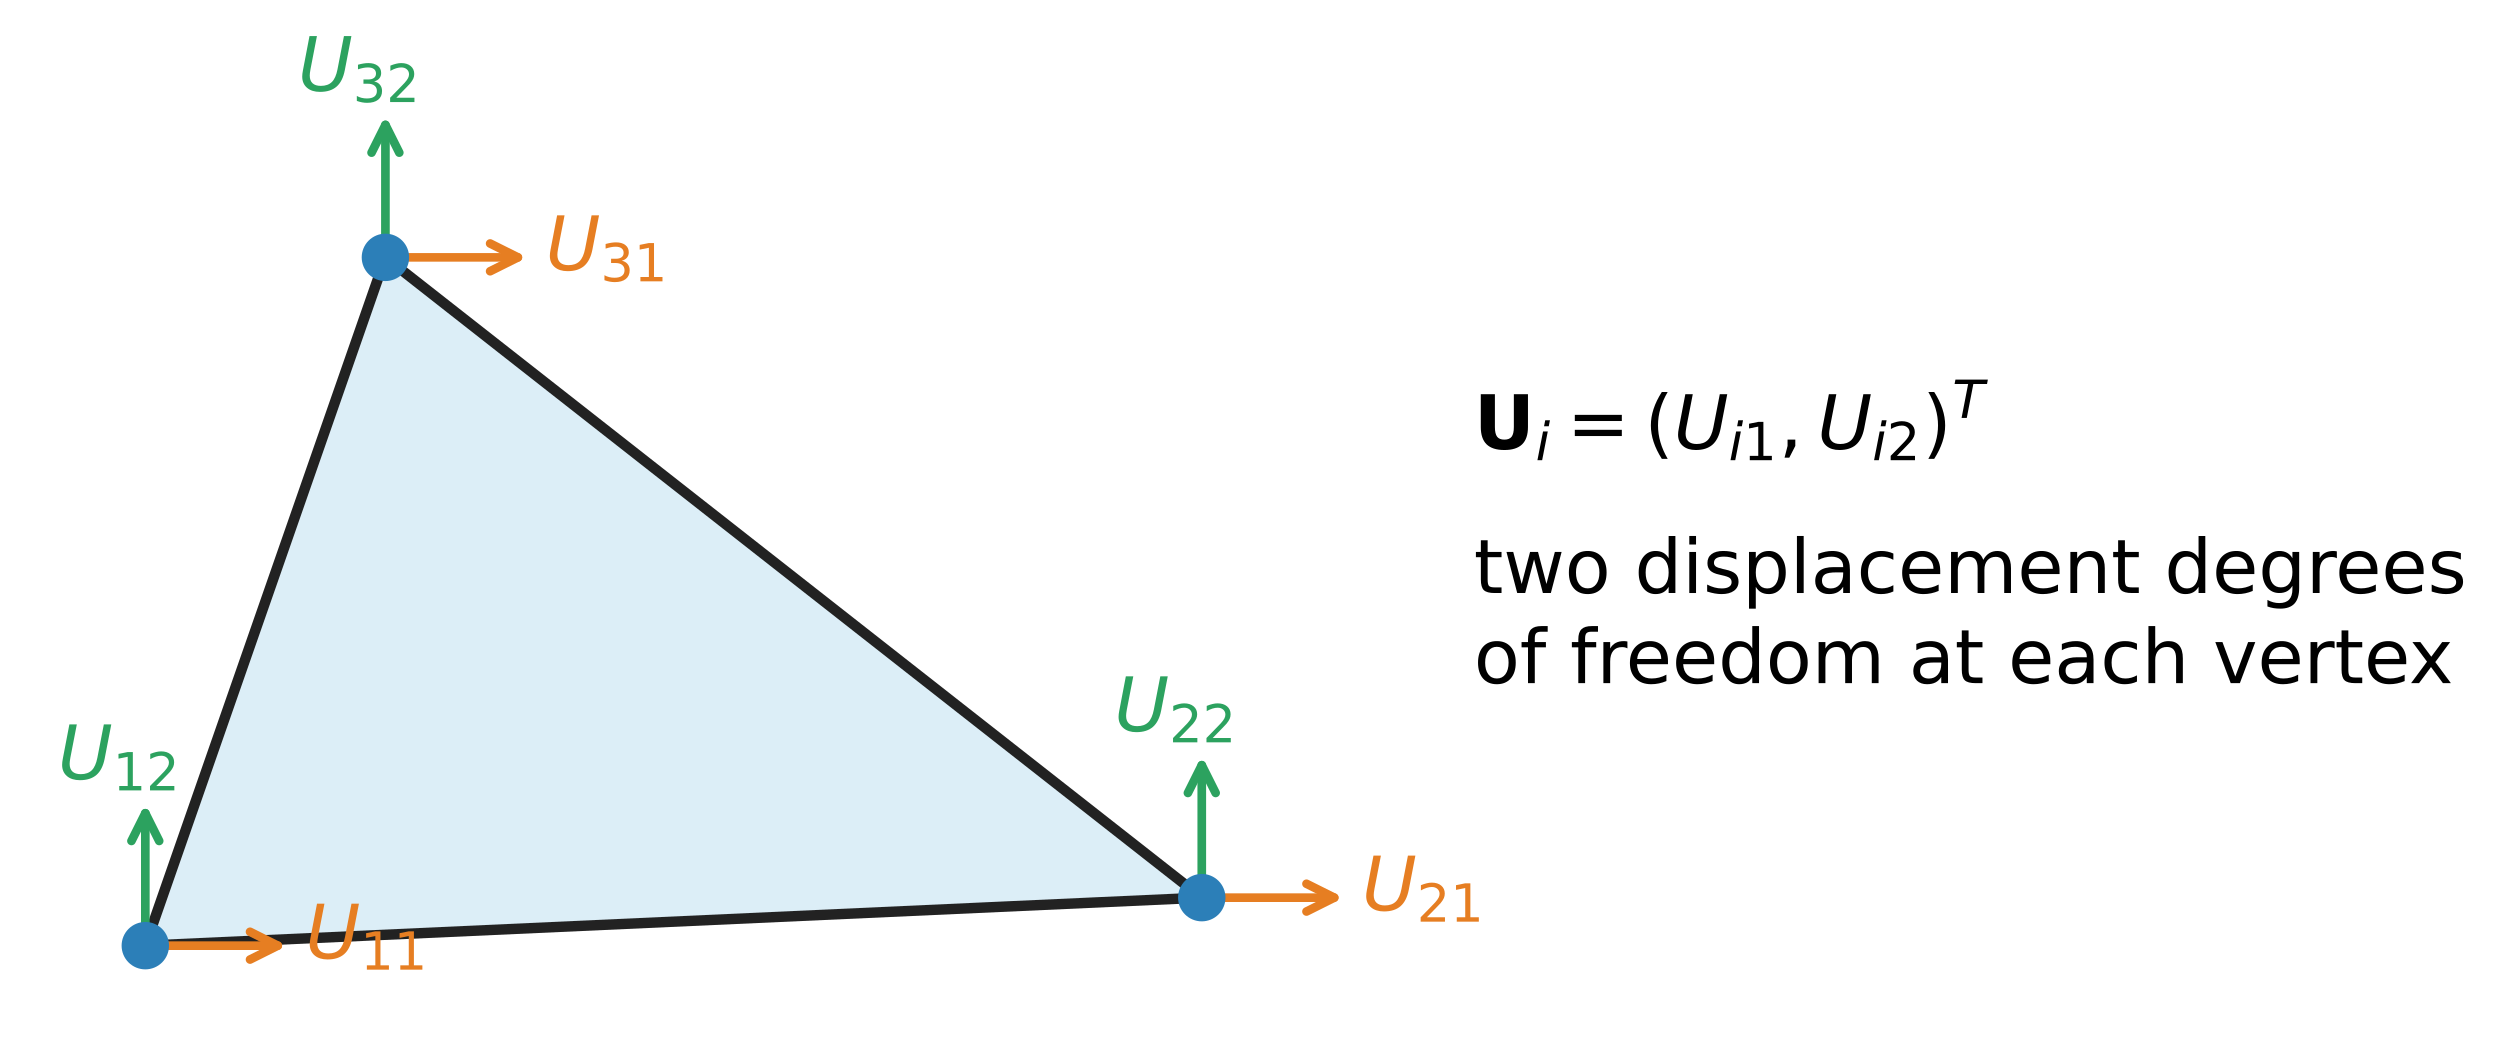
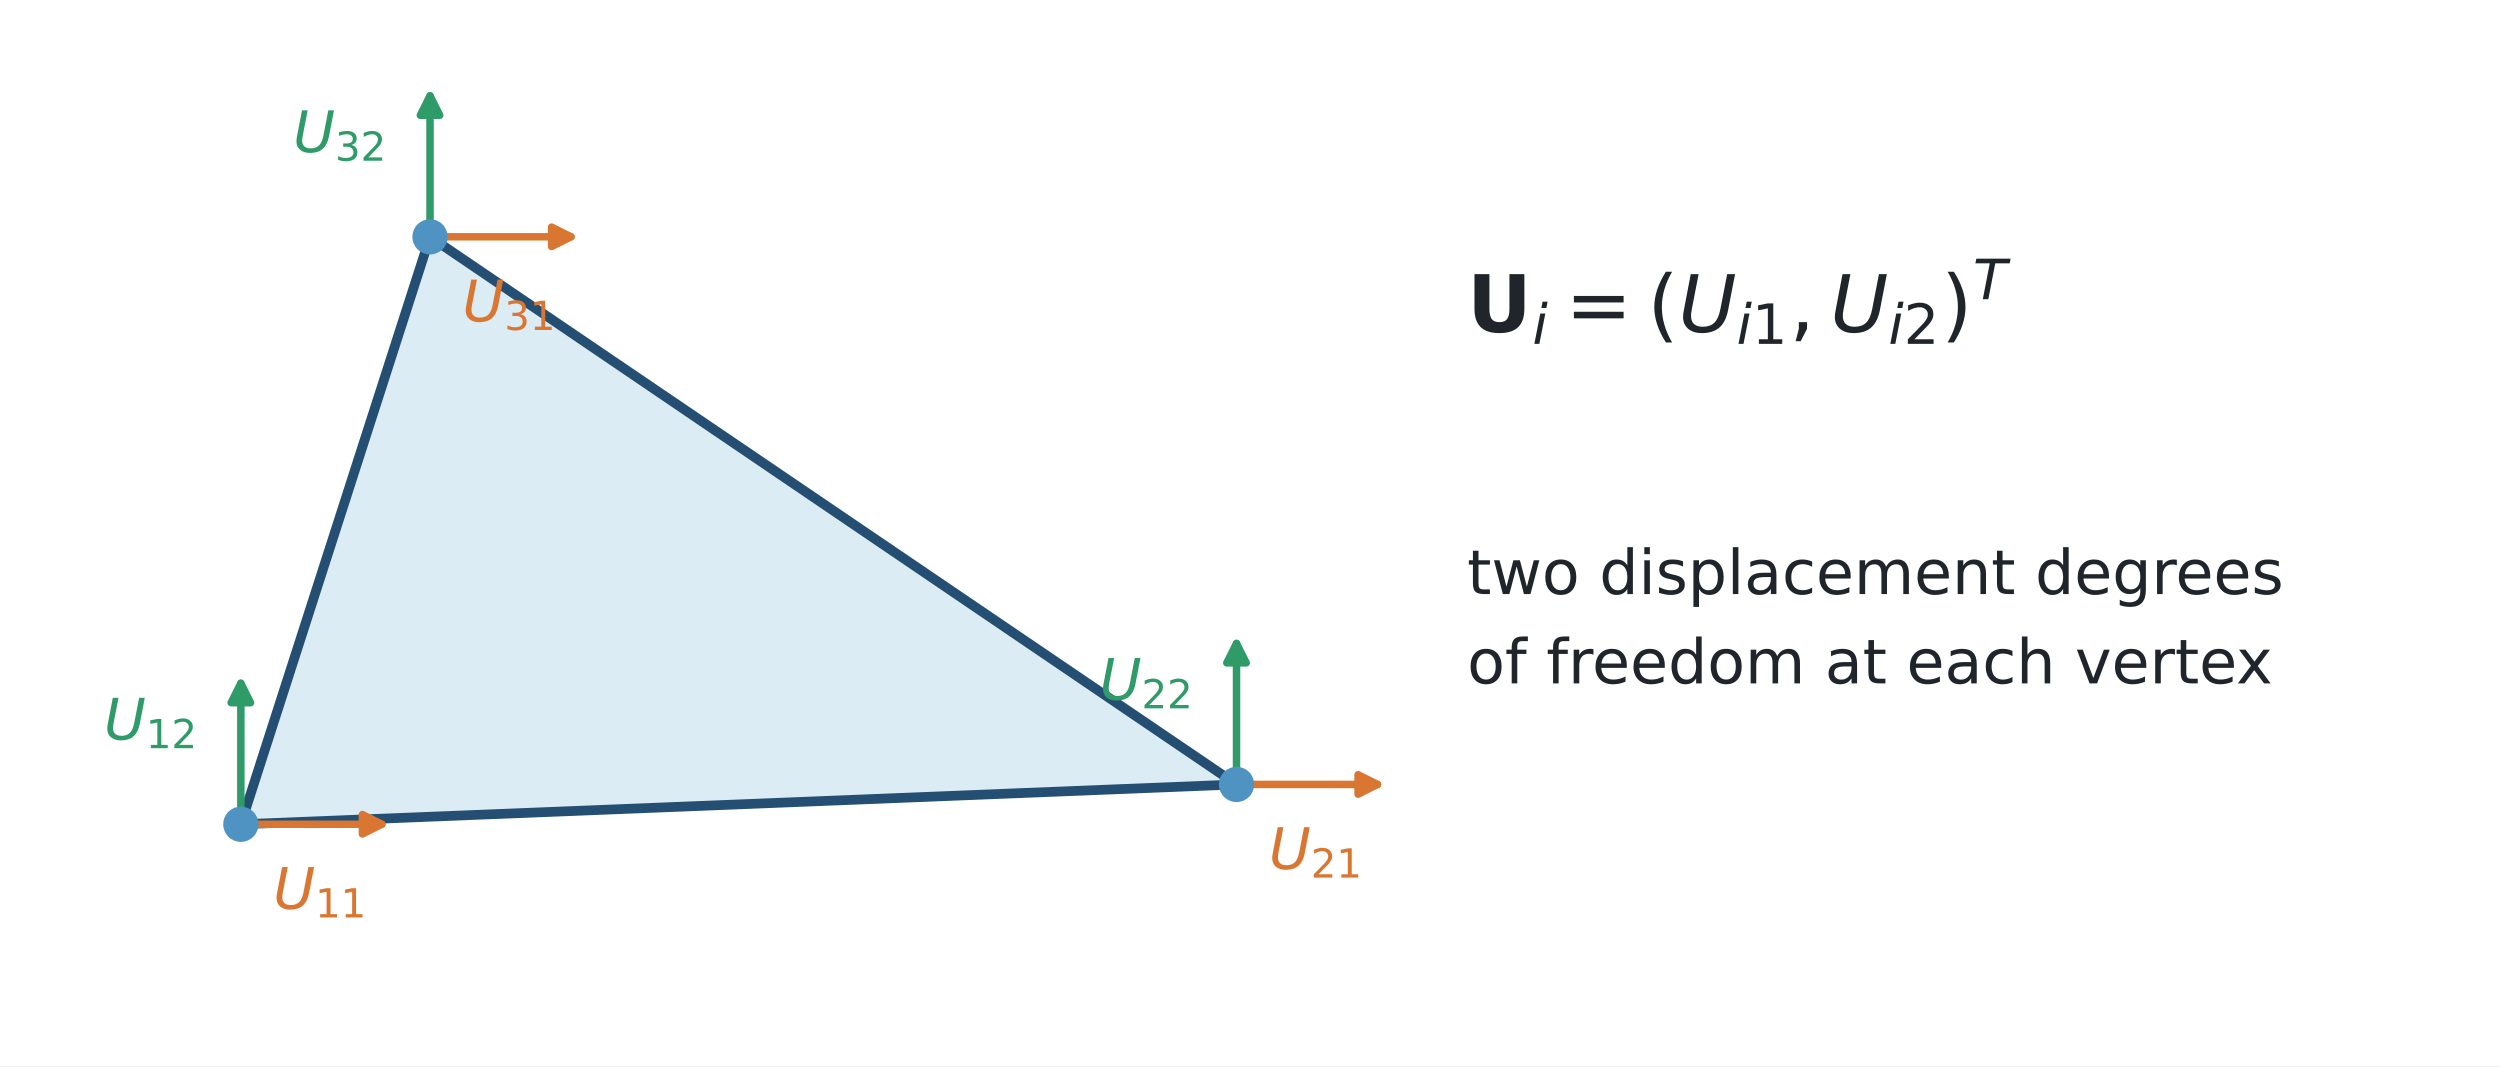
- <svg xmlns="http://www.w3.org/2000/svg" xmlns:xlink="http://www.w3.org/1999/xlink" width="432.825pt" height="183.339pt" viewBox="0 0 432.825 183.339" version="1.1">
+ <svg xmlns="http://www.w3.org/2000/svg" xmlns:xlink="http://www.w3.org/1999/xlink" width="566.82pt" height="241.704pt" viewBox="0 0 566.82 241.704" version="1.1">
  <defs>
    <style type="text/css">*{stroke-linejoin: round; stroke-linecap: butt}</style>
  </defs>
  <g id="figure_1">
    <g id="patch_1">
-       <path d="M 0 183.339  L 432.825 183.339  L 432.825 0  L 0 0  z " style="fill: #ffffff" />
+       <path d="M 0 241.704 L 566.82 241.704 L 566.82 0 L 0 0 z " style="fill: #ffffff" />
    </g>
    <g id="axes_1">
      <g id="patch_2">
-         <path d="M 25.159 163.723  L 208.063 155.409  L 66.728 44.558  z " clip-path="url(#p49524df797)" style="fill: #dceef7; stroke: #222222; stroke-width: 1.8; stroke-linejoin: miter" />
+         <path d="M 54.607 186.883 L 280.352 177.853 L 97.498 53.693 z " clip-path="url(#p9ae7927d72)" style="fill: #dcecf5; stroke: #244f73; stroke-width: 2.2; stroke-linejoin: miter" />
      </g>
      <g id="patch_3">
-         <path d="M 27.156 163.723  Q 38.461 163.723 48.089 163.723  " clip-path="url(#p49524df797)" style="fill: none; stroke: #e67e22; stroke-width: 1.5; stroke-linecap: round" />
-         <path d="M 43.289 161.323  L 48.089 163.723  L 43.289 166.123  " clip-path="url(#p49524df797)" style="fill: none; stroke: #e67e22; stroke-width: 1.5; stroke-linecap: round" />
+         <path d="M 54.607 186.883 Q 71.538 186.883 86.568 186.883 " clip-path="url(#p9ae7927d72)" style="fill: none; stroke: #d97732; stroke-width: 1.7; stroke-linecap: round" />
+         <path d="M 82.168 184.683 L 86.568 186.883 L 82.168 189.083 z " clip-path="url(#p9ae7927d72)" style="fill: #d97732; stroke: #d97732; stroke-width: 1.7; stroke-linecap: round" />
      </g>
      <g id="patch_4">
-         <path d="M 25.159 161.725  Q 25.159 150.421 25.159 140.793  " clip-path="url(#p49524df797)" style="fill: none; stroke: #2ca25f; stroke-width: 1.5; stroke-linecap: round" />
-         <path d="M 22.759 145.593  L 25.159 140.793  L 27.559 145.593  " clip-path="url(#p49524df797)" style="fill: none; stroke: #2ca25f; stroke-width: 1.5; stroke-linecap: round" />
+         <path d="M 54.607 186.883 Q 54.607 169.952 54.607 154.921 " clip-path="url(#p9ae7927d72)" style="fill: none; stroke: #2f9b68; stroke-width: 1.7; stroke-linecap: round" />
+         <path d="M 52.407 159.321 L 54.607 154.921 L 56.807 159.321 z " clip-path="url(#p9ae7927d72)" style="fill: #2f9b68; stroke: #2f9b68; stroke-width: 1.7; stroke-linecap: round" />
      </g>
      <g id="patch_5">
-         <path d="M 210.06 155.409  Q 221.365 155.409 230.993 155.409  " clip-path="url(#p49524df797)" style="fill: none; stroke: #e67e22; stroke-width: 1.5; stroke-linecap: round" />
-         <path d="M 226.193 153.009  L 230.993 155.409  L 226.193 157.809  " clip-path="url(#p49524df797)" style="fill: none; stroke: #e67e22; stroke-width: 1.5; stroke-linecap: round" />
+         <path d="M 280.352 177.853 Q 297.283 177.853 312.313 177.853 " clip-path="url(#p9ae7927d72)" style="fill: none; stroke: #d97732; stroke-width: 1.7; stroke-linecap: round" />
+         <path d="M 307.913 175.653 L 312.313 177.853 L 307.913 180.053 z " clip-path="url(#p9ae7927d72)" style="fill: #d97732; stroke: #d97732; stroke-width: 1.7; stroke-linecap: round" />
      </g>
      <g id="patch_6">
-         <path d="M 208.063 153.412  Q 208.063 142.107 208.063 132.479  " clip-path="url(#p49524df797)" style="fill: none; stroke: #2ca25f; stroke-width: 1.5; stroke-linecap: round" />
-         <path d="M 205.663 137.279  L 208.063 132.479  L 210.463 137.279  " clip-path="url(#p49524df797)" style="fill: none; stroke: #2ca25f; stroke-width: 1.5; stroke-linecap: round" />
+         <path d="M 280.352 177.853 Q 280.352 160.922 280.352 145.892 " clip-path="url(#p9ae7927d72)" style="fill: none; stroke: #2f9b68; stroke-width: 1.7; stroke-linecap: round" />
+         <path d="M 278.152 150.292 L 280.352 145.892 L 282.552 150.292 z " clip-path="url(#p9ae7927d72)" style="fill: #2f9b68; stroke: #2f9b68; stroke-width: 1.7; stroke-linecap: round" />
      </g>
      <g id="patch_7">
-         <path d="M 68.725 44.558  Q 80.03 44.558 89.658 44.558  " clip-path="url(#p49524df797)" style="fill: none; stroke: #e67e22; stroke-width: 1.5; stroke-linecap: round" />
-         <path d="M 84.858 42.158  L 89.658 44.558  L 84.858 46.958  " clip-path="url(#p49524df797)" style="fill: none; stroke: #e67e22; stroke-width: 1.5; stroke-linecap: round" />
+         <path d="M 97.498 53.693 Q 114.429 53.693 129.459 53.693 " clip-path="url(#p9ae7927d72)" style="fill: none; stroke: #d97732; stroke-width: 1.7; stroke-linecap: round" />
+         <path d="M 125.059 51.493 L 129.459 53.693 L 125.059 55.893 z " clip-path="url(#p9ae7927d72)" style="fill: #d97732; stroke: #d97732; stroke-width: 1.7; stroke-linecap: round" />
      </g>
      <g id="patch_8">
-         <path d="M 66.728 42.561  Q 66.728 31.256 66.728 21.628  " clip-path="url(#p49524df797)" style="fill: none; stroke: #2ca25f; stroke-width: 1.5; stroke-linecap: round" />
-         <path d="M 64.328 26.428  L 66.728 21.628  L 69.128 26.428  " clip-path="url(#p49524df797)" style="fill: none; stroke: #2ca25f; stroke-width: 1.5; stroke-linecap: round" />
+         <path d="M 97.498 53.693 Q 97.498 36.762 97.498 21.731 " clip-path="url(#p9ae7927d72)" style="fill: none; stroke: #2f9b68; stroke-width: 1.7; stroke-linecap: round" />
+         <path d="M 95.298 26.131 L 97.498 21.731 L 99.698 26.131 z " clip-path="url(#p9ae7927d72)" style="fill: #2f9b68; stroke: #2f9b68; stroke-width: 1.7; stroke-linecap: round" />
      </g>
      <g id="text_1">
-         <g style="fill: #e67e22" transform="translate(52.87168 165.9397) scale(0.13 -0.13)">
-           <defs>
-             <path id="DejaVuSans-Oblique-38" d="M 991 4666  L 1625 4666  L 1075 1831  Q 1041 1641 1027 1517  Q 1013 1394 1013 1300  Q 1013 869 1253 645  Q 1494 422 1959 422  Q 2563 422 2898 753  Q 3234 1084 3378 1831  L 3928 4666  L 4563 4666  L 4000 1753  Q 3816 809 3300 359  Q 2784 -91 1888 -91  Q 1188 -91 780 261  Q 372 613 372 1216  Q 372 1325 387 1461  Q 403 1597 434 1753  L 991 4666  z " transform="scale(0.015625)" />
-             <path id="DejaVuSans-14" d="M 794 531  L 1825 531  L 1825 4091  L 703 3866  L 703 4441  L 1819 4666  L 2450 4666  L 2450 531  L 3481 531  L 3481 0  L 794 0  L 794 531  z " transform="scale(0.015625)" />
+         <g style="fill: #d97732" transform="translate(61.94125 206.071) scale(0.13 -0.13)">
+           <defs>
+             <path id="DejaVuSans-Oblique-38" d="M 991 4666 L 1625 4666 L 1075 1831 Q 1041 1641 1027 1517 Q 1013 1394 1013 1300 Q 1013 869 1253 645 Q 1494 422 1959 422 Q 2563 422 2898 753 Q 3234 1084 3378 1831 L 3928 4666 L 4563 4666 L 4000 1753 Q 3816 809 3300 359 Q 2784 -91 1888 -91 Q 1188 -91 780 261 Q 372 613 372 1216 Q 372 1325 387 1461 Q 403 1597 434 1753 L 991 4666 z " transform="scale(0.015625)" />
+             <path id="DejaVuSans-14" d="M 794 531 L 1825 531 L 1825 4091 L 703 3866 L 703 4441 L 1819 4666 L 2450 4666 L 2450 531 L 3481 531 L 3481 0 L 794 0 L 794 531 z " transform="scale(0.015625)" />
          </defs>
          <use xlink:href="#DejaVuSans-Oblique-38" transform="translate(0 0.09375)" />
          <use xlink:href="#DejaVuSans-14" transform="translate(73.19336 -14.9062) scale(0.7)" />
          <use xlink:href="#DejaVuSans-14" transform="translate(117.7295 -14.9062) scale(0.7)" />
        </g>
      </g>
      <g id="text_2">
-         <g style="fill: #2ca25f" transform="translate(9.999886 134.9014) scale(0.13 -0.13)">
-           <defs>
-             <path id="DejaVuSans-15" d="M 1228 531  L 3431 531  L 3431 0  L 469 0  L 469 531  Q 828 903 1448 1529  Q 2069 2156 2228 2338  Q 2531 2678 2651 2914  Q 2772 3150 2772 3378  Q 2772 3750 2511 3984  Q 2250 4219 1831 4219  Q 1534 4219 1204 4116  Q 875 4013 500 3803  L 500 4441  Q 881 4594 1212 4672  Q 1544 4750 1819 4750  Q 2544 4750 2975 4387  Q 3406 4025 3406 3419  Q 3406 3131 3298 2873  Q 3191 2616 2906 2266  Q 2828 2175 2409 1742  Q 1991 1309 1228 531  z " transform="scale(0.015625)" />
+         <g style="fill: #2f9b68" transform="translate(23.56448 167.6942) scale(0.13 -0.13)">
+           <defs>
+             <path id="DejaVuSans-15" d="M 1228 531 L 3431 531 L 3431 0 L 469 0 L 469 531 Q 828 903 1448 1529 Q 2069 2156 2228 2338 Q 2531 2678 2651 2914 Q 2772 3150 2772 3378 Q 2772 3750 2511 3984 Q 2250 4219 1831 4219 Q 1534 4219 1204 4116 Q 875 4013 500 3803 L 500 4441 Q 881 4594 1212 4672 Q 1544 4750 1819 4750 Q 2544 4750 2975 4387 Q 3406 4025 3406 3419 Q 3406 3131 3298 2873 Q 3191 2616 2906 2266 Q 2828 2175 2409 1742 Q 1991 1309 1228 531 z " transform="scale(0.015625)" />
          </defs>
          <use xlink:href="#DejaVuSans-Oblique-38" transform="translate(0 0.09375)" />
          <use xlink:href="#DejaVuSans-14" transform="translate(73.19336 -14.9062) scale(0.7)" />
          <use xlink:href="#DejaVuSans-15" transform="translate(117.7295 -14.9062) scale(0.7)" />
        </g>
      </g>
      <g id="text_3">
-         <g style="fill: #e67e22" transform="translate(235.7758 157.6259) scale(0.13 -0.13)">
+         <g style="fill: #d97732" transform="translate(287.687 197.0412) scale(0.13 -0.13)">
          <use xlink:href="#DejaVuSans-Oblique-38" transform="translate(0 0.09375)" />
          <use xlink:href="#DejaVuSans-15" transform="translate(73.19336 -14.9062) scale(0.7)" />
          <use xlink:href="#DejaVuSans-14" transform="translate(117.7295 -14.9062) scale(0.7)" />
        </g>
      </g>
      <g id="text_4">
-         <g style="fill: #2ca25f" transform="translate(192.904 126.5876) scale(0.13 -0.13)">
+         <g style="fill: #2f9b68" transform="translate(249.3102 158.6644) scale(0.13 -0.13)">
          <use xlink:href="#DejaVuSans-Oblique-38" transform="translate(0 0.09375)" />
          <use xlink:href="#DejaVuSans-15" transform="translate(73.19336 -14.9062) scale(0.7)" />
          <use xlink:href="#DejaVuSans-15" transform="translate(117.7295 -14.9062) scale(0.7)" />
        </g>
      </g>
      <g id="text_5">
-         <g style="fill: #e67e22" transform="translate(94.4408 46.77487) scale(0.13 -0.13)">
-           <defs>
-             <path id="DejaVuSans-16" d="M 2597 2516  Q 3050 2419 3304 2112  Q 3559 1806 3559 1356  Q 3559 666 3084 287  Q 2609 -91 1734 -91  Q 1441 -91 1130 -33  Q 819 25 488 141  L 488 750  Q 750 597 1062 519  Q 1375 441 1716 441  Q 2309 441 2620 675  Q 2931 909 2931 1356  Q 2931 1769 2642 2001  Q 2353 2234 1838 2234  L 1294 2234  L 1294 2753  L 1863 2753  Q 2328 2753 2575 2939  Q 2822 3125 2822 3475  Q 2822 3834 2567 4026  Q 2313 4219 1838 4219  Q 1578 4219 1281 4162  Q 984 4106 628 3988  L 628 4550  Q 988 4650 1302 4700  Q 1616 4750 1894 4750  Q 2613 4750 3031 4423  Q 3450 4097 3450 3541  Q 3450 3153 3228 2886  Q 3006 2619 2597 2516  z " transform="scale(0.015625)" />
+         <g style="fill: #d97732" transform="translate(104.8329 72.88104) scale(0.13 -0.13)">
+           <defs>
+             <path id="DejaVuSans-16" d="M 2597 2516 Q 3050 2419 3304 2112 Q 3559 1806 3559 1356 Q 3559 666 3084 287 Q 2609 -91 1734 -91 Q 1441 -91 1130 -33 Q 819 25 488 141 L 488 750 Q 750 597 1062 519 Q 1375 441 1716 441 Q 2309 441 2620 675 Q 2931 909 2931 1356 Q 2931 1769 2642 2001 Q 2353 2234 1838 2234 L 1294 2234 L 1294 2753 L 1863 2753 Q 2328 2753 2575 2939 Q 2822 3125 2822 3475 Q 2822 3834 2567 4026 Q 2313 4219 1838 4219 Q 1578 4219 1281 4162 Q 984 4106 628 3988 L 628 4550 Q 988 4650 1302 4700 Q 1616 4750 1894 4750 Q 2613 4750 3031 4423 Q 3450 4097 3450 3541 Q 3450 3153 3228 2886 Q 3006 2619 2597 2516 z " transform="scale(0.015625)" />
          </defs>
          <use xlink:href="#DejaVuSans-Oblique-38" transform="translate(0 0.09375)" />
          <use xlink:href="#DejaVuSans-16" transform="translate(73.19336 -14.9062) scale(0.7)" />
          <use xlink:href="#DejaVuSans-14" transform="translate(117.7295 -14.9062) scale(0.7)" />
        </g>
      </g>
      <g id="text_6">
-         <g style="fill: #2ca25f" transform="translate(51.56901 15.73659) scale(0.13 -0.13)">
+         <g style="fill: #2f9b68" transform="translate(66.45617 34.50427) scale(0.13 -0.13)">
          <use xlink:href="#DejaVuSans-Oblique-38" transform="translate(0 0.09375)" />
          <use xlink:href="#DejaVuSans-16" transform="translate(73.19336 -14.9062) scale(0.7)" />
          <use xlink:href="#DejaVuSans-15" transform="translate(117.7295 -14.9062) scale(0.7)" />
        </g>
      </g>
+       <g id="line2d_1">
+         <defs>
+           <path id="m67be8931d0" d="M 0 3.5 C 0.928 3.5 1.819 3.131 2.475 2.475 C 3.131 1.819 3.5 0.928 3.5 0 C 3.5 -0.928 3.131 -1.819 2.475 -2.475 C 1.819 -3.131 0.928 -3.5 0 -3.5 C -0.928 -3.5 -1.819 -3.131 -2.475 -2.475 C -3.131 -1.819 -3.5 -0.928 -3.5 0 C -3.5 0.928 -3.131 1.819 -2.475 2.475 C -1.819 3.131 -0.928 3.5 0 3.5 z " style="stroke: #4f93c3" />
+         </defs>
+         <g clip-path="url(#p9ae7927d72)">
+           <use xlink:href="#m67be8931d0" x="54.607" y="186.883" style="fill: #4f93c3; stroke: #4f93c3" />
+         </g>
+       </g>
+       <g id="line2d_2">
+         <g clip-path="url(#p9ae7927d72)">
+           <use xlink:href="#m67be8931d0" x="280.352" y="177.853" style="fill: #4f93c3; stroke: #4f93c3" />
+         </g>
+       </g>
+       <g id="line2d_3">
+         <g clip-path="url(#p9ae7927d72)">
+           <use xlink:href="#m67be8931d0" x="97.498" y="53.693" style="fill: #4f93c3; stroke: #4f93c3" />
+         </g>
+       </g>
+     </g>
+     <g id="axes_2">
      <g id="text_7">
-         <g transform="translate(255.1748 77.81315) scale(0.13 -0.13)">
-           <defs>
-             <path id="DejaVuSans-Bold-38" d="M 588 4666  L 1791 4666  L 1791 1869  Q 1791 1291 1980 1042  Q 2169 794 2597 794  Q 3028 794 3217 1042  Q 3406 1291 3406 1869  L 3406 4666  L 4609 4666  L 4609 1869  Q 4609 878 4112 393  Q 3616 -91 2597 -91  Q 1581 -91 1084 393  Q 588 878 588 1869  L 588 4666  z " transform="scale(0.015625)" />
-             <path id="DejaVuSans-Oblique-4c" d="M 1172 4863  L 1747 4863  L 1606 4134  L 1031 4134  L 1172 4863  z M 909 3500  L 1484 3500  L 800 0  L 225 0  L 909 3500  z " transform="scale(0.015625)" />
-             <path id="DejaVuSans-20" d="M 678 2906  L 4684 2906  L 4684 2381  L 678 2381  L 678 2906  z M 678 1631  L 4684 1631  L 4684 1100  L 678 1100  L 678 1631  z " transform="scale(0.015625)" />
-             <path id="DejaVuSans-b" d="M 1984 4856  Q 1566 4138 1362 3434  Q 1159 2731 1159 2009  Q 1159 1288 1364 580  Q 1569 -128 1984 -844  L 1484 -844  Q 1016 -109 783 600  Q 550 1309 550 2009  Q 550 2706 781 3412  Q 1013 4119 1484 4856  L 1984 4856  z " transform="scale(0.015625)" />
-             <path id="DejaVuSans-f" d="M 750 794  L 1409 794  L 1409 256  L 897 -744  L 494 -744  L 750 256  L 750 794  z " transform="scale(0.015625)" />
-             <path id="DejaVuSans-c" d="M 513 4856  L 1013 4856  Q 1481 4119 1714 3412  Q 1947 2706 1947 2009  Q 1947 1309 1714 600  Q 1481 -109 1013 -844  L 513 -844  Q 928 -128 1133 580  Q 1338 1288 1338 2009  Q 1338 2731 1133 3434  Q 928 4138 513 4856  z " transform="scale(0.015625)" />
-             <path id="DejaVuSans-Oblique-37" d="M 378 4666  L 4325 4666  L 4225 4134  L 2559 4134  L 1759 0  L 1125 0  L 1925 4134  L 275 4134  L 378 4666  z " transform="scale(0.015625)" />
+         <g style="fill: #20252b" transform="translate(332.6536 75.3912) scale(0.18 -0.18)">
+           <defs>
+             <path id="DejaVuSans-Bold-38" d="M 588 4666 L 1791 4666 L 1791 1869 Q 1791 1291 1980 1042 Q 2169 794 2597 794 Q 3028 794 3217 1042 Q 3406 1291 3406 1869 L 3406 4666 L 4609 4666 L 4609 1869 Q 4609 878 4112 393 Q 3616 -91 2597 -91 Q 1581 -91 1084 393 Q 588 878 588 1869 L 588 4666 z " transform="scale(0.015625)" />
+             <path id="DejaVuSans-Oblique-4c" d="M 1172 4863 L 1747 4863 L 1606 4134 L 1031 4134 L 1172 4863 z M 909 3500 L 1484 3500 L 800 0 L 225 0 L 909 3500 z " transform="scale(0.015625)" />
+             <path id="DejaVuSans-20" d="M 678 2906 L 4684 2906 L 4684 2381 L 678 2381 L 678 2906 z M 678 1631 L 4684 1631 L 4684 1100 L 678 1100 L 678 1631 z " transform="scale(0.015625)" />
+             <path id="DejaVuSans-b" d="M 1984 4856 Q 1566 4138 1362 3434 Q 1159 2731 1159 2009 Q 1159 1288 1364 580 Q 1569 -128 1984 -844 L 1484 -844 Q 1016 -109 783 600 Q 550 1309 550 2009 Q 550 2706 781 3412 Q 1013 4119 1484 4856 L 1984 4856 z " transform="scale(0.015625)" />
+             <path id="DejaVuSans-f" d="M 750 794 L 1409 794 L 1409 256 L 897 -744 L 494 -744 L 750 256 L 750 794 z " transform="scale(0.015625)" />
+             <path id="DejaVuSans-c" d="M 513 4856 L 1013 4856 Q 1481 4119 1714 3412 Q 1947 2706 1947 2009 Q 1947 1309 1714 600 Q 1481 -109 1013 -844 L 513 -844 Q 928 -128 1133 580 Q 1338 1288 1338 2009 Q 1338 2731 1133 3434 Q 928 4138 513 4856 z " transform="scale(0.015625)" />
+             <path id="DejaVuSans-Oblique-37" d="M 378 4666 L 4325 4666 L 4225 4134 L 2559 4134 L 1759 0 L 1125 0 L 1925 4134 L 275 4134 L 378 4666 z " transform="scale(0.015625)" />
          </defs>
          <use xlink:href="#DejaVuSans-Bold-38" transform="translate(0 0.665625)" />
          <use xlink:href="#DejaVuSans-Oblique-4c" transform="translate(82.1582 -14.33433) scale(0.7)" />
          <use xlink:href="#DejaVuSans-20" transform="translate(123.8232 0.665625)" />
          <use xlink:href="#DejaVuSans-b" transform="translate(227.0947 0.665625)" />
          <use xlink:href="#DejaVuSans-Oblique-38" transform="translate(266.1084 0.665625)" />
          <use xlink:href="#DejaVuSans-Oblique-4c" transform="translate(339.3018 -14.33433) scale(0.7)" />
          <use xlink:href="#DejaVuSans-14" transform="translate(358.75 -14.33433) scale(0.7)" />
          <use xlink:href="#DejaVuSans-f" transform="translate(406.0205 0.665625)" />
          <use xlink:href="#DejaVuSans-Oblique-38" transform="translate(457.29 0.665625)" />
          <use xlink:href="#DejaVuSans-Oblique-4c" transform="translate(530.4834 -14.33433) scale(0.7)" />
          <use xlink:href="#DejaVuSans-15" transform="translate(549.9316 -14.33433) scale(0.7)" />
          <use xlink:href="#DejaVuSans-c" transform="translate(597.2021 0.665625)" />
          <use xlink:href="#DejaVuSans-Oblique-37" transform="translate(637.1729 41.96563) scale(0.7)" />
        </g>
      </g>
      <g id="text_8">
-         <g transform="translate(255.1748 102.6702) scale(0.13 -0.13)">
-           <defs>
-             <path id="DejaVuSans-57" d="M 1172 4494  L 1172 3500  L 2356 3500  L 2356 3053  L 1172 3053  L 1172 1153  Q 1172 725 1289 603  Q 1406 481 1766 481  L 2356 481  L 2356 0  L 1766 0  Q 1100 0 847 248  Q 594 497 594 1153  L 594 3053  L 172 3053  L 172 3500  L 594 3500  L 594 4494  L 1172 4494  z " transform="scale(0.015625)" />
-             <path id="DejaVuSans-5a" d="M 269 3500  L 844 3500  L 1563 769  L 2278 3500  L 2956 3500  L 3675 769  L 4391 3500  L 4966 3500  L 4050 0  L 3372 0  L 2619 2869  L 1863 0  L 1184 0  L 269 3500  z " transform="scale(0.015625)" />
-             <path id="DejaVuSans-52" d="M 1959 3097  Q 1497 3097 1228 2736  Q 959 2375 959 1747  Q 959 1119 1226 758  Q 1494 397 1959 397  Q 2419 397 2687 759  Q 2956 1122 2956 1747  Q 2956 2369 2687 2733  Q 2419 3097 1959 3097  z M 1959 3584  Q 2709 3584 3137 3096  Q 3566 2609 3566 1747  Q 3566 888 3137 398  Q 2709 -91 1959 -91  Q 1206 -91 779 398  Q 353 888 353 1747  Q 353 2609 779 3096  Q 1206 3584 1959 3584  z " transform="scale(0.015625)" />
+         <g style="fill: #20252b" transform="translate(332.6536 134.6913) scale(0.14 -0.14)">
+           <defs>
+             <path id="DejaVuSans-57" d="M 1172 4494 L 1172 3500 L 2356 3500 L 2356 3053 L 1172 3053 L 1172 1153 Q 1172 725 1289 603 Q 1406 481 1766 481 L 2356 481 L 2356 0 L 1766 0 Q 1100 0 847 248 Q 594 497 594 1153 L 594 3053 L 172 3053 L 172 3500 L 594 3500 L 594 4494 L 1172 4494 z " transform="scale(0.015625)" />
+             <path id="DejaVuSans-5a" d="M 269 3500 L 844 3500 L 1563 769 L 2278 3500 L 2956 3500 L 3675 769 L 4391 3500 L 4966 3500 L 4050 0 L 3372 0 L 2619 2869 L 1863 0 L 1184 0 L 269 3500 z " transform="scale(0.015625)" />
+             <path id="DejaVuSans-52" d="M 1959 3097 Q 1497 3097 1228 2736 Q 959 2375 959 1747 Q 959 1119 1226 758 Q 1494 397 1959 397 Q 2419 397 2687 759 Q 2956 1122 2956 1747 Q 2956 2369 2687 2733 Q 2419 3097 1959 3097 z M 1959 3584 Q 2709 3584 3137 3096 Q 3566 2609 3566 1747 Q 3566 888 3137 398 Q 2709 -91 1959 -91 Q 1206 -91 779 398 Q 353 888 353 1747 Q 353 2609 779 3096 Q 1206 3584 1959 3584 z " transform="scale(0.015625)" />
            <path id="DejaVuSans-3" transform="scale(0.015625)" />
-             <path id="DejaVuSans-47" d="M 2906 2969  L 2906 4863  L 3481 4863  L 3481 0  L 2906 0  L 2906 525  Q 2725 213 2448 61  Q 2172 -91 1784 -91  Q 1150 -91 751 415  Q 353 922 353 1747  Q 353 2572 751 3078  Q 1150 3584 1784 3584  Q 2172 3584 2448 3432  Q 2725 3281 2906 2969  z M 947 1747  Q 947 1113 1208 752  Q 1469 391 1925 391  Q 2381 391 2643 752  Q 2906 1113 2906 1747  Q 2906 2381 2643 2742  Q 2381 3103 1925 3103  Q 1469 3103 1208 2742  Q 947 2381 947 1747  z " transform="scale(0.015625)" />
-             <path id="DejaVuSans-4c" d="M 603 3500  L 1178 3500  L 1178 0  L 603 0  L 603 3500  z M 603 4863  L 1178 4863  L 1178 4134  L 603 4134  L 603 4863  z " transform="scale(0.015625)" />
-             <path id="DejaVuSans-56" d="M 2834 3397  L 2834 2853  Q 2591 2978 2328 3040  Q 2066 3103 1784 3103  Q 1356 3103 1142 2972  Q 928 2841 928 2578  Q 928 2378 1081 2264  Q 1234 2150 1697 2047  L 1894 2003  Q 2506 1872 2764 1633  Q 3022 1394 3022 966  Q 3022 478 2636 193  Q 2250 -91 1575 -91  Q 1294 -91 989 -36  Q 684 19 347 128  L 347 722  Q 666 556 975 473  Q 1284 391 1588 391  Q 1994 391 2212 530  Q 2431 669 2431 922  Q 2431 1156 2273 1281  Q 2116 1406 1581 1522  L 1381 1569  Q 847 1681 609 1914  Q 372 2147 372 2553  Q 372 3047 722 3315  Q 1072 3584 1716 3584  Q 2034 3584 2315 3537  Q 2597 3491 2834 3397  z " transform="scale(0.015625)" />
-             <path id="DejaVuSans-53" d="M 1159 525  L 1159 -1331  L 581 -1331  L 581 3500  L 1159 3500  L 1159 2969  Q 1341 3281 1617 3432  Q 1894 3584 2278 3584  Q 2916 3584 3314 3078  Q 3713 2572 3713 1747  Q 3713 922 3314 415  Q 2916 -91 2278 -91  Q 1894 -91 1617 61  Q 1341 213 1159 525  z M 3116 1747  Q 3116 2381 2855 2742  Q 2594 3103 2138 3103  Q 1681 3103 1420 2742  Q 1159 2381 1159 1747  Q 1159 1113 1420 752  Q 1681 391 2138 391  Q 2594 391 2855 752  Q 3116 1113 3116 1747  z " transform="scale(0.015625)" />
-             <path id="DejaVuSans-4f" d="M 603 4863  L 1178 4863  L 1178 0  L 603 0  L 603 4863  z " transform="scale(0.015625)" />
-             <path id="DejaVuSans-44" d="M 2194 1759  Q 1497 1759 1228 1600  Q 959 1441 959 1056  Q 959 750 1161 570  Q 1363 391 1709 391  Q 2188 391 2477 730  Q 2766 1069 2766 1631  L 2766 1759  L 2194 1759  z M 3341 1997  L 3341 0  L 2766 0  L 2766 531  Q 2569 213 2275 61  Q 1981 -91 1556 -91  Q 1019 -91 701 211  Q 384 513 384 1019  Q 384 1609 779 1909  Q 1175 2209 1959 2209  L 2766 2209  L 2766 2266  Q 2766 2663 2505 2880  Q 2244 3097 1772 3097  Q 1472 3097 1187 3025  Q 903 2953 641 2809  L 641 3341  Q 956 3463 1253 3523  Q 1550 3584 1831 3584  Q 2591 3584 2966 3190  Q 3341 2797 3341 1997  z " transform="scale(0.015625)" />
-             <path id="DejaVuSans-46" d="M 3122 3366  L 3122 2828  Q 2878 2963 2633 3030  Q 2388 3097 2138 3097  Q 1578 3097 1268 2742  Q 959 2388 959 1747  Q 959 1106 1268 751  Q 1578 397 2138 397  Q 2388 397 2633 464  Q 2878 531 3122 666  L 3122 134  Q 2881 22 2623 -34  Q 2366 -91 2075 -91  Q 1284 -91 818 406  Q 353 903 353 1747  Q 353 2603 823 3093  Q 1294 3584 2113 3584  Q 2378 3584 2631 3529  Q 2884 3475 3122 3366  z " transform="scale(0.015625)" />
-             <path id="DejaVuSans-48" d="M 3597 1894  L 3597 1613  L 953 1613  Q 991 1019 1311 708  Q 1631 397 2203 397  Q 2534 397 2845 478  Q 3156 559 3463 722  L 3463 178  Q 3153 47 2828 -22  Q 2503 -91 2169 -91  Q 1331 -91 842 396  Q 353 884 353 1716  Q 353 2575 817 3079  Q 1281 3584 2069 3584  Q 2775 3584 3186 3129  Q 3597 2675 3597 1894  z M 3022 2063  Q 3016 2534 2758 2815  Q 2500 3097 2075 3097  Q 1594 3097 1305 2825  Q 1016 2553 972 2059  L 3022 2063  z " transform="scale(0.015625)" />
-             <path id="DejaVuSans-50" d="M 3328 2828  Q 3544 3216 3844 3400  Q 4144 3584 4550 3584  Q 5097 3584 5394 3201  Q 5691 2819 5691 2113  L 5691 0  L 5113 0  L 5113 2094  Q 5113 2597 4934 2840  Q 4756 3084 4391 3084  Q 3944 3084 3684 2787  Q 3425 2491 3425 1978  L 3425 0  L 2847 0  L 2847 2094  Q 2847 2600 2669 2842  Q 2491 3084 2119 3084  Q 1678 3084 1418 2786  Q 1159 2488 1159 1978  L 1159 0  L 581 0  L 581 3500  L 1159 3500  L 1159 2956  Q 1356 3278 1631 3431  Q 1906 3584 2284 3584  Q 2666 3584 2933 3390  Q 3200 3197 3328 2828  z " transform="scale(0.015625)" />
-             <path id="DejaVuSans-51" d="M 3513 2113  L 3513 0  L 2938 0  L 2938 2094  Q 2938 2591 2744 2837  Q 2550 3084 2163 3084  Q 1697 3084 1428 2787  Q 1159 2491 1159 1978  L 1159 0  L 581 0  L 581 3500  L 1159 3500  L 1159 2956  Q 1366 3272 1645 3428  Q 1925 3584 2291 3584  Q 2894 3584 3203 3211  Q 3513 2838 3513 2113  z " transform="scale(0.015625)" />
-             <path id="DejaVuSans-4a" d="M 2906 1791  Q 2906 2416 2648 2759  Q 2391 3103 1925 3103  Q 1463 3103 1205 2759  Q 947 2416 947 1791  Q 947 1169 1205 825  Q 1463 481 1925 481  Q 2391 481 2648 825  Q 2906 1169 2906 1791  z M 3481 434  Q 3481 -459 3084 -895  Q 2688 -1331 1869 -1331  Q 1566 -1331 1297 -1286  Q 1028 -1241 775 -1147  L 775 -588  Q 1028 -725 1275 -790  Q 1522 -856 1778 -856  Q 2344 -856 2625 -561  Q 2906 -266 2906 331  L 2906 616  Q 2728 306 2450 153  Q 2172 0 1784 0  Q 1141 0 747 490  Q 353 981 353 1791  Q 353 2603 747 3093  Q 1141 3584 1784 3584  Q 2172 3584 2450 3431  Q 2728 3278 2906 2969  L 2906 3500  L 3481 3500  L 3481 434  z " transform="scale(0.015625)" />
-             <path id="DejaVuSans-55" d="M 2631 2963  Q 2534 3019 2420 3045  Q 2306 3072 2169 3072  Q 1681 3072 1420 2755  Q 1159 2438 1159 1844  L 1159 0  L 581 0  L 581 3500  L 1159 3500  L 1159 2956  Q 1341 3275 1631 3429  Q 1922 3584 2338 3584  Q 2397 3584 2469 3576  Q 2541 3569 2628 3553  L 2631 2963  z " transform="scale(0.015625)" />
+             <path id="DejaVuSans-47" d="M 2906 2969 L 2906 4863 L 3481 4863 L 3481 0 L 2906 0 L 2906 525 Q 2725 213 2448 61 Q 2172 -91 1784 -91 Q 1150 -91 751 415 Q 353 922 353 1747 Q 353 2572 751 3078 Q 1150 3584 1784 3584 Q 2172 3584 2448 3432 Q 2725 3281 2906 2969 z M 947 1747 Q 947 1113 1208 752 Q 1469 391 1925 391 Q 2381 391 2643 752 Q 2906 1113 2906 1747 Q 2906 2381 2643 2742 Q 2381 3103 1925 3103 Q 1469 3103 1208 2742 Q 947 2381 947 1747 z " transform="scale(0.015625)" />
+             <path id="DejaVuSans-4c" d="M 603 3500 L 1178 3500 L 1178 0 L 603 0 L 603 3500 z M 603 4863 L 1178 4863 L 1178 4134 L 603 4134 L 603 4863 z " transform="scale(0.015625)" />
+             <path id="DejaVuSans-56" d="M 2834 3397 L 2834 2853 Q 2591 2978 2328 3040 Q 2066 3103 1784 3103 Q 1356 3103 1142 2972 Q 928 2841 928 2578 Q 928 2378 1081 2264 Q 1234 2150 1697 2047 L 1894 2003 Q 2506 1872 2764 1633 Q 3022 1394 3022 966 Q 3022 478 2636 193 Q 2250 -91 1575 -91 Q 1294 -91 989 -36 Q 684 19 347 128 L 347 722 Q 666 556 975 473 Q 1284 391 1588 391 Q 1994 391 2212 530 Q 2431 669 2431 922 Q 2431 1156 2273 1281 Q 2116 1406 1581 1522 L 1381 1569 Q 847 1681 609 1914 Q 372 2147 372 2553 Q 372 3047 722 3315 Q 1072 3584 1716 3584 Q 2034 3584 2315 3537 Q 2597 3491 2834 3397 z " transform="scale(0.015625)" />
+             <path id="DejaVuSans-53" d="M 1159 525 L 1159 -1331 L 581 -1331 L 581 3500 L 1159 3500 L 1159 2969 Q 1341 3281 1617 3432 Q 1894 3584 2278 3584 Q 2916 3584 3314 3078 Q 3713 2572 3713 1747 Q 3713 922 3314 415 Q 2916 -91 2278 -91 Q 1894 -91 1617 61 Q 1341 213 1159 525 z M 3116 1747 Q 3116 2381 2855 2742 Q 2594 3103 2138 3103 Q 1681 3103 1420 2742 Q 1159 2381 1159 1747 Q 1159 1113 1420 752 Q 1681 391 2138 391 Q 2594 391 2855 752 Q 3116 1113 3116 1747 z " transform="scale(0.015625)" />
+             <path id="DejaVuSans-4f" d="M 603 4863 L 1178 4863 L 1178 0 L 603 0 L 603 4863 z " transform="scale(0.015625)" />
+             <path id="DejaVuSans-44" d="M 2194 1759 Q 1497 1759 1228 1600 Q 959 1441 959 1056 Q 959 750 1161 570 Q 1363 391 1709 391 Q 2188 391 2477 730 Q 2766 1069 2766 1631 L 2766 1759 L 2194 1759 z M 3341 1997 L 3341 0 L 2766 0 L 2766 531 Q 2569 213 2275 61 Q 1981 -91 1556 -91 Q 1019 -91 701 211 Q 384 513 384 1019 Q 384 1609 779 1909 Q 1175 2209 1959 2209 L 2766 2209 L 2766 2266 Q 2766 2663 2505 2880 Q 2244 3097 1772 3097 Q 1472 3097 1187 3025 Q 903 2953 641 2809 L 641 3341 Q 956 3463 1253 3523 Q 1550 3584 1831 3584 Q 2591 3584 2966 3190 Q 3341 2797 3341 1997 z " transform="scale(0.015625)" />
+             <path id="DejaVuSans-46" d="M 3122 3366 L 3122 2828 Q 2878 2963 2633 3030 Q 2388 3097 2138 3097 Q 1578 3097 1268 2742 Q 959 2388 959 1747 Q 959 1106 1268 751 Q 1578 397 2138 397 Q 2388 397 2633 464 Q 2878 531 3122 666 L 3122 134 Q 2881 22 2623 -34 Q 2366 -91 2075 -91 Q 1284 -91 818 406 Q 353 903 353 1747 Q 353 2603 823 3093 Q 1294 3584 2113 3584 Q 2378 3584 2631 3529 Q 2884 3475 3122 3366 z " transform="scale(0.015625)" />
+             <path id="DejaVuSans-48" d="M 3597 1894 L 3597 1613 L 953 1613 Q 991 1019 1311 708 Q 1631 397 2203 397 Q 2534 397 2845 478 Q 3156 559 3463 722 L 3463 178 Q 3153 47 2828 -22 Q 2503 -91 2169 -91 Q 1331 -91 842 396 Q 353 884 353 1716 Q 353 2575 817 3079 Q 1281 3584 2069 3584 Q 2775 3584 3186 3129 Q 3597 2675 3597 1894 z M 3022 2063 Q 3016 2534 2758 2815 Q 2500 3097 2075 3097 Q 1594 3097 1305 2825 Q 1016 2553 972 2059 L 3022 2063 z " transform="scale(0.015625)" />
+             <path id="DejaVuSans-50" d="M 3328 2828 Q 3544 3216 3844 3400 Q 4144 3584 4550 3584 Q 5097 3584 5394 3201 Q 5691 2819 5691 2113 L 5691 0 L 5113 0 L 5113 2094 Q 5113 2597 4934 2840 Q 4756 3084 4391 3084 Q 3944 3084 3684 2787 Q 3425 2491 3425 1978 L 3425 0 L 2847 0 L 2847 2094 Q 2847 2600 2669 2842 Q 2491 3084 2119 3084 Q 1678 3084 1418 2786 Q 1159 2488 1159 1978 L 1159 0 L 581 0 L 581 3500 L 1159 3500 L 1159 2956 Q 1356 3278 1631 3431 Q 1906 3584 2284 3584 Q 2666 3584 2933 3390 Q 3200 3197 3328 2828 z " transform="scale(0.015625)" />
+             <path id="DejaVuSans-51" d="M 3513 2113 L 3513 0 L 2938 0 L 2938 2094 Q 2938 2591 2744 2837 Q 2550 3084 2163 3084 Q 1697 3084 1428 2787 Q 1159 2491 1159 1978 L 1159 0 L 581 0 L 581 3500 L 1159 3500 L 1159 2956 Q 1366 3272 1645 3428 Q 1925 3584 2291 3584 Q 2894 3584 3203 3211 Q 3513 2838 3513 2113 z " transform="scale(0.015625)" />
+             <path id="DejaVuSans-4a" d="M 2906 1791 Q 2906 2416 2648 2759 Q 2391 3103 1925 3103 Q 1463 3103 1205 2759 Q 947 2416 947 1791 Q 947 1169 1205 825 Q 1463 481 1925 481 Q 2391 481 2648 825 Q 2906 1169 2906 1791 z M 3481 434 Q 3481 -459 3084 -895 Q 2688 -1331 1869 -1331 Q 1566 -1331 1297 -1286 Q 1028 -1241 775 -1147 L 775 -588 Q 1028 -725 1275 -790 Q 1522 -856 1778 -856 Q 2344 -856 2625 -561 Q 2906 -266 2906 331 L 2906 616 Q 2728 306 2450 153 Q 2172 0 1784 0 Q 1141 0 747 490 Q 353 981 353 1791 Q 353 2603 747 3093 Q 1141 3584 1784 3584 Q 2172 3584 2450 3431 Q 2728 3278 2906 2969 L 2906 3500 L 3481 3500 L 3481 434 z " transform="scale(0.015625)" />
+             <path id="DejaVuSans-55" d="M 2631 2963 Q 2534 3019 2420 3045 Q 2306 3072 2169 3072 Q 1681 3072 1420 2755 Q 1159 2438 1159 1844 L 1159 0 L 581 0 L 581 3500 L 1159 3500 L 1159 2956 Q 1341 3275 1631 3429 Q 1922 3584 2338 3584 Q 2397 3584 2469 3576 Q 2541 3569 2628 3553 L 2631 2963 z " transform="scale(0.015625)" />
          </defs>
          <use xlink:href="#DejaVuSans-57" />
          <use xlink:href="#DejaVuSans-5a" transform="translate(39.20312 0)" />
          <use xlink:href="#DejaVuSans-52" transform="translate(120.9844 0)" />
          <use xlink:href="#DejaVuSans-3" transform="translate(182.1719 0)" />
          <use xlink:href="#DejaVuSans-47" transform="translate(213.9531 0)" />
          <use xlink:href="#DejaVuSans-4c" transform="translate(277.4375 0)" />
          <use xlink:href="#DejaVuSans-56" transform="translate(305.2188 0)" />
          <use xlink:href="#DejaVuSans-53" transform="translate(357.3125 0)" />
          <use xlink:href="#DejaVuSans-4f" transform="translate(420.7969 0)" />
          <use xlink:href="#DejaVuSans-44" transform="translate(448.5781 0)" />
          <use xlink:href="#DejaVuSans-46" transform="translate(509.8594 0)" />
          <use xlink:href="#DejaVuSans-48" transform="translate(564.8438 0)" />
          <use xlink:href="#DejaVuSans-50" transform="translate(626.375 0)" />
          <use xlink:href="#DejaVuSans-48" transform="translate(723.7812 0)" />
          <use xlink:href="#DejaVuSans-51" transform="translate(785.3125 0)" />
          <use xlink:href="#DejaVuSans-57" transform="translate(848.6875 0)" />
          <use xlink:href="#DejaVuSans-3" transform="translate(887.8906 0)" />
          <use xlink:href="#DejaVuSans-47" transform="translate(919.6719 0)" />
          <use xlink:href="#DejaVuSans-48" transform="translate(983.1562 0)" />
          <use xlink:href="#DejaVuSans-4a" transform="translate(1044.688 0)" />
          <use xlink:href="#DejaVuSans-55" transform="translate(1108.172 0)" />
          <use xlink:href="#DejaVuSans-48" transform="translate(1147.078 0)" />
          <use xlink:href="#DejaVuSans-48" transform="translate(1208.609 0)" />
          <use xlink:href="#DejaVuSans-56" transform="translate(1270.141 0)" />
        </g>
-         <g transform="translate(255.1748 118.2738) scale(0.13 -0.13)">
-           <defs>
-             <path id="DejaVuSans-49" d="M 2375 4863  L 2375 4384  L 1825 4384  Q 1516 4384 1395 4259  Q 1275 4134 1275 3809  L 1275 3500  L 2222 3500  L 2222 3053  L 1275 3053  L 1275 0  L 697 0  L 697 3053  L 147 3053  L 147 3500  L 697 3500  L 697 3744  Q 697 4328 969 4595  Q 1241 4863 1831 4863  L 2375 4863  z " transform="scale(0.015625)" />
-             <path id="DejaVuSans-4b" d="M 3513 2113  L 3513 0  L 2938 0  L 2938 2094  Q 2938 2591 2744 2837  Q 2550 3084 2163 3084  Q 1697 3084 1428 2787  Q 1159 2491 1159 1978  L 1159 0  L 581 0  L 581 4863  L 1159 4863  L 1159 2956  Q 1366 3272 1645 3428  Q 1925 3584 2291 3584  Q 2894 3584 3203 3211  Q 3513 2838 3513 2113  z " transform="scale(0.015625)" />
-             <path id="DejaVuSans-59" d="M 191 3500  L 800 3500  L 1894 563  L 2988 3500  L 3597 3500  L 2284 0  L 1503 0  L 191 3500  z " transform="scale(0.015625)" />
-             <path id="DejaVuSans-5b" d="M 3513 3500  L 2247 1797  L 3578 0  L 2900 0  L 1881 1375  L 863 0  L 184 0  L 1544 1831  L 300 3500  L 978 3500  L 1906 2253  L 2834 3500  L 3513 3500  z " transform="scale(0.015625)" />
+         <g style="fill: #20252b" transform="translate(332.6536 154.9476) scale(0.14 -0.14)">
+           <defs>
+             <path id="DejaVuSans-49" d="M 2375 4863 L 2375 4384 L 1825 4384 Q 1516 4384 1395 4259 Q 1275 4134 1275 3809 L 1275 3500 L 2222 3500 L 2222 3053 L 1275 3053 L 1275 0 L 697 0 L 697 3053 L 147 3053 L 147 3500 L 697 3500 L 697 3744 Q 697 4328 969 4595 Q 1241 4863 1831 4863 L 2375 4863 z " transform="scale(0.015625)" />
+             <path id="DejaVuSans-4b" d="M 3513 2113 L 3513 0 L 2938 0 L 2938 2094 Q 2938 2591 2744 2837 Q 2550 3084 2163 3084 Q 1697 3084 1428 2787 Q 1159 2491 1159 1978 L 1159 0 L 581 0 L 581 4863 L 1159 4863 L 1159 2956 Q 1366 3272 1645 3428 Q 1925 3584 2291 3584 Q 2894 3584 3203 3211 Q 3513 2838 3513 2113 z " transform="scale(0.015625)" />
+             <path id="DejaVuSans-59" d="M 191 3500 L 800 3500 L 1894 563 L 2988 3500 L 3597 3500 L 2284 0 L 1503 0 L 191 3500 z " transform="scale(0.015625)" />
+             <path id="DejaVuSans-5b" d="M 3513 3500 L 2247 1797 L 3578 0 L 2900 0 L 1881 1375 L 863 0 L 184 0 L 1544 1831 L 300 3500 L 978 3500 L 1906 2253 L 2834 3500 L 3513 3500 z " transform="scale(0.015625)" />
          </defs>
          <use xlink:href="#DejaVuSans-52" />
          <use xlink:href="#DejaVuSans-49" transform="translate(61.1875 0)" />
          <use xlink:href="#DejaVuSans-3" transform="translate(96.39062 0)" />
          <use xlink:href="#DejaVuSans-49" transform="translate(128.1719 0)" />
          <use xlink:href="#DejaVuSans-55" transform="translate(163.375 0)" />
          <use xlink:href="#DejaVuSans-48" transform="translate(202.2812 0)" />
          <use xlink:href="#DejaVuSans-48" transform="translate(263.8125 0)" />
          <use xlink:href="#DejaVuSans-47" transform="translate(325.3438 0)" />
          <use xlink:href="#DejaVuSans-52" transform="translate(388.8281 0)" />
          <use xlink:href="#DejaVuSans-50" transform="translate(450.0156 0)" />
          <use xlink:href="#DejaVuSans-3" transform="translate(547.4219 0)" />
          <use xlink:href="#DejaVuSans-44" transform="translate(579.2031 0)" />
          <use xlink:href="#DejaVuSans-57" transform="translate(640.4844 0)" />
          <use xlink:href="#DejaVuSans-3" transform="translate(679.6875 0)" />
          <use xlink:href="#DejaVuSans-48" transform="translate(711.4688 0)" />
          <use xlink:href="#DejaVuSans-44" transform="translate(773 0)" />
          <use xlink:href="#DejaVuSans-46" transform="translate(834.2812 0)" />
          <use xlink:href="#DejaVuSans-4b" transform="translate(889.2656 0)" />
          <use xlink:href="#DejaVuSans-3" transform="translate(952.6406 0)" />
          <use xlink:href="#DejaVuSans-59" transform="translate(984.4219 0)" />
          <use xlink:href="#DejaVuSans-48" transform="translate(1043.609 0)" />
          <use xlink:href="#DejaVuSans-55" transform="translate(1105.141 0)" />
          <use xlink:href="#DejaVuSans-57" transform="translate(1146.25 0)" />
          <use xlink:href="#DejaVuSans-48" transform="translate(1185.453 0)" />
          <use xlink:href="#DejaVuSans-5b" transform="translate(1245.234 0)" />
        </g>
      </g>
-       <g id="PathCollection_1">
-         <defs>
-           <path id="m03e40a0940" d="M 0 3.606  C 0.956 3.606 1.873 3.226 2.55 2.55  C 3.226 1.873 3.606 0.956 3.606 0  C 3.606 -0.956 3.226 -1.873 2.55 -2.55  C 1.873 -3.226 0.956 -3.606 0 -3.606  C -0.956 -3.606 -1.873 -3.226 -2.55 -2.55  C -3.226 -1.873 -3.606 -0.956 -3.606 0  C -3.606 0.956 -3.226 1.873 -2.55 2.55  C -1.873 3.226 -0.956 3.606 0 3.606  z " style="stroke: #2c7fb8" />
-         </defs>
-         <g clip-path="url(#p49524df797)">
-           <use xlink:href="#m03e40a0940" x="25.159" y="163.723" style="fill: #2c7fb8; stroke: #2c7fb8" />
-         </g>
-       </g>
-       <g id="PathCollection_2">
-         <g clip-path="url(#p49524df797)">
-           <use xlink:href="#m03e40a0940" x="208.063" y="155.409" style="fill: #2c7fb8; stroke: #2c7fb8" />
-         </g>
-       </g>
-       <g id="PathCollection_3">
-         <g clip-path="url(#p49524df797)">
-           <use xlink:href="#m03e40a0940" x="66.728" y="44.558" style="fill: #2c7fb8; stroke: #2c7fb8" />
-         </g>
-       </g>
    </g>
  </g>
  <defs>
-     <clipPath id="p49524df797">
-       <rect x="5.76" y="5.76" width="412.92" height="171.819" />
+     <clipPath id="p9ae7927d72">
+       <rect x="7.2" y="11.93" width="312.658" height="217.845" />
    </clipPath>
  </defs>
</svg>
